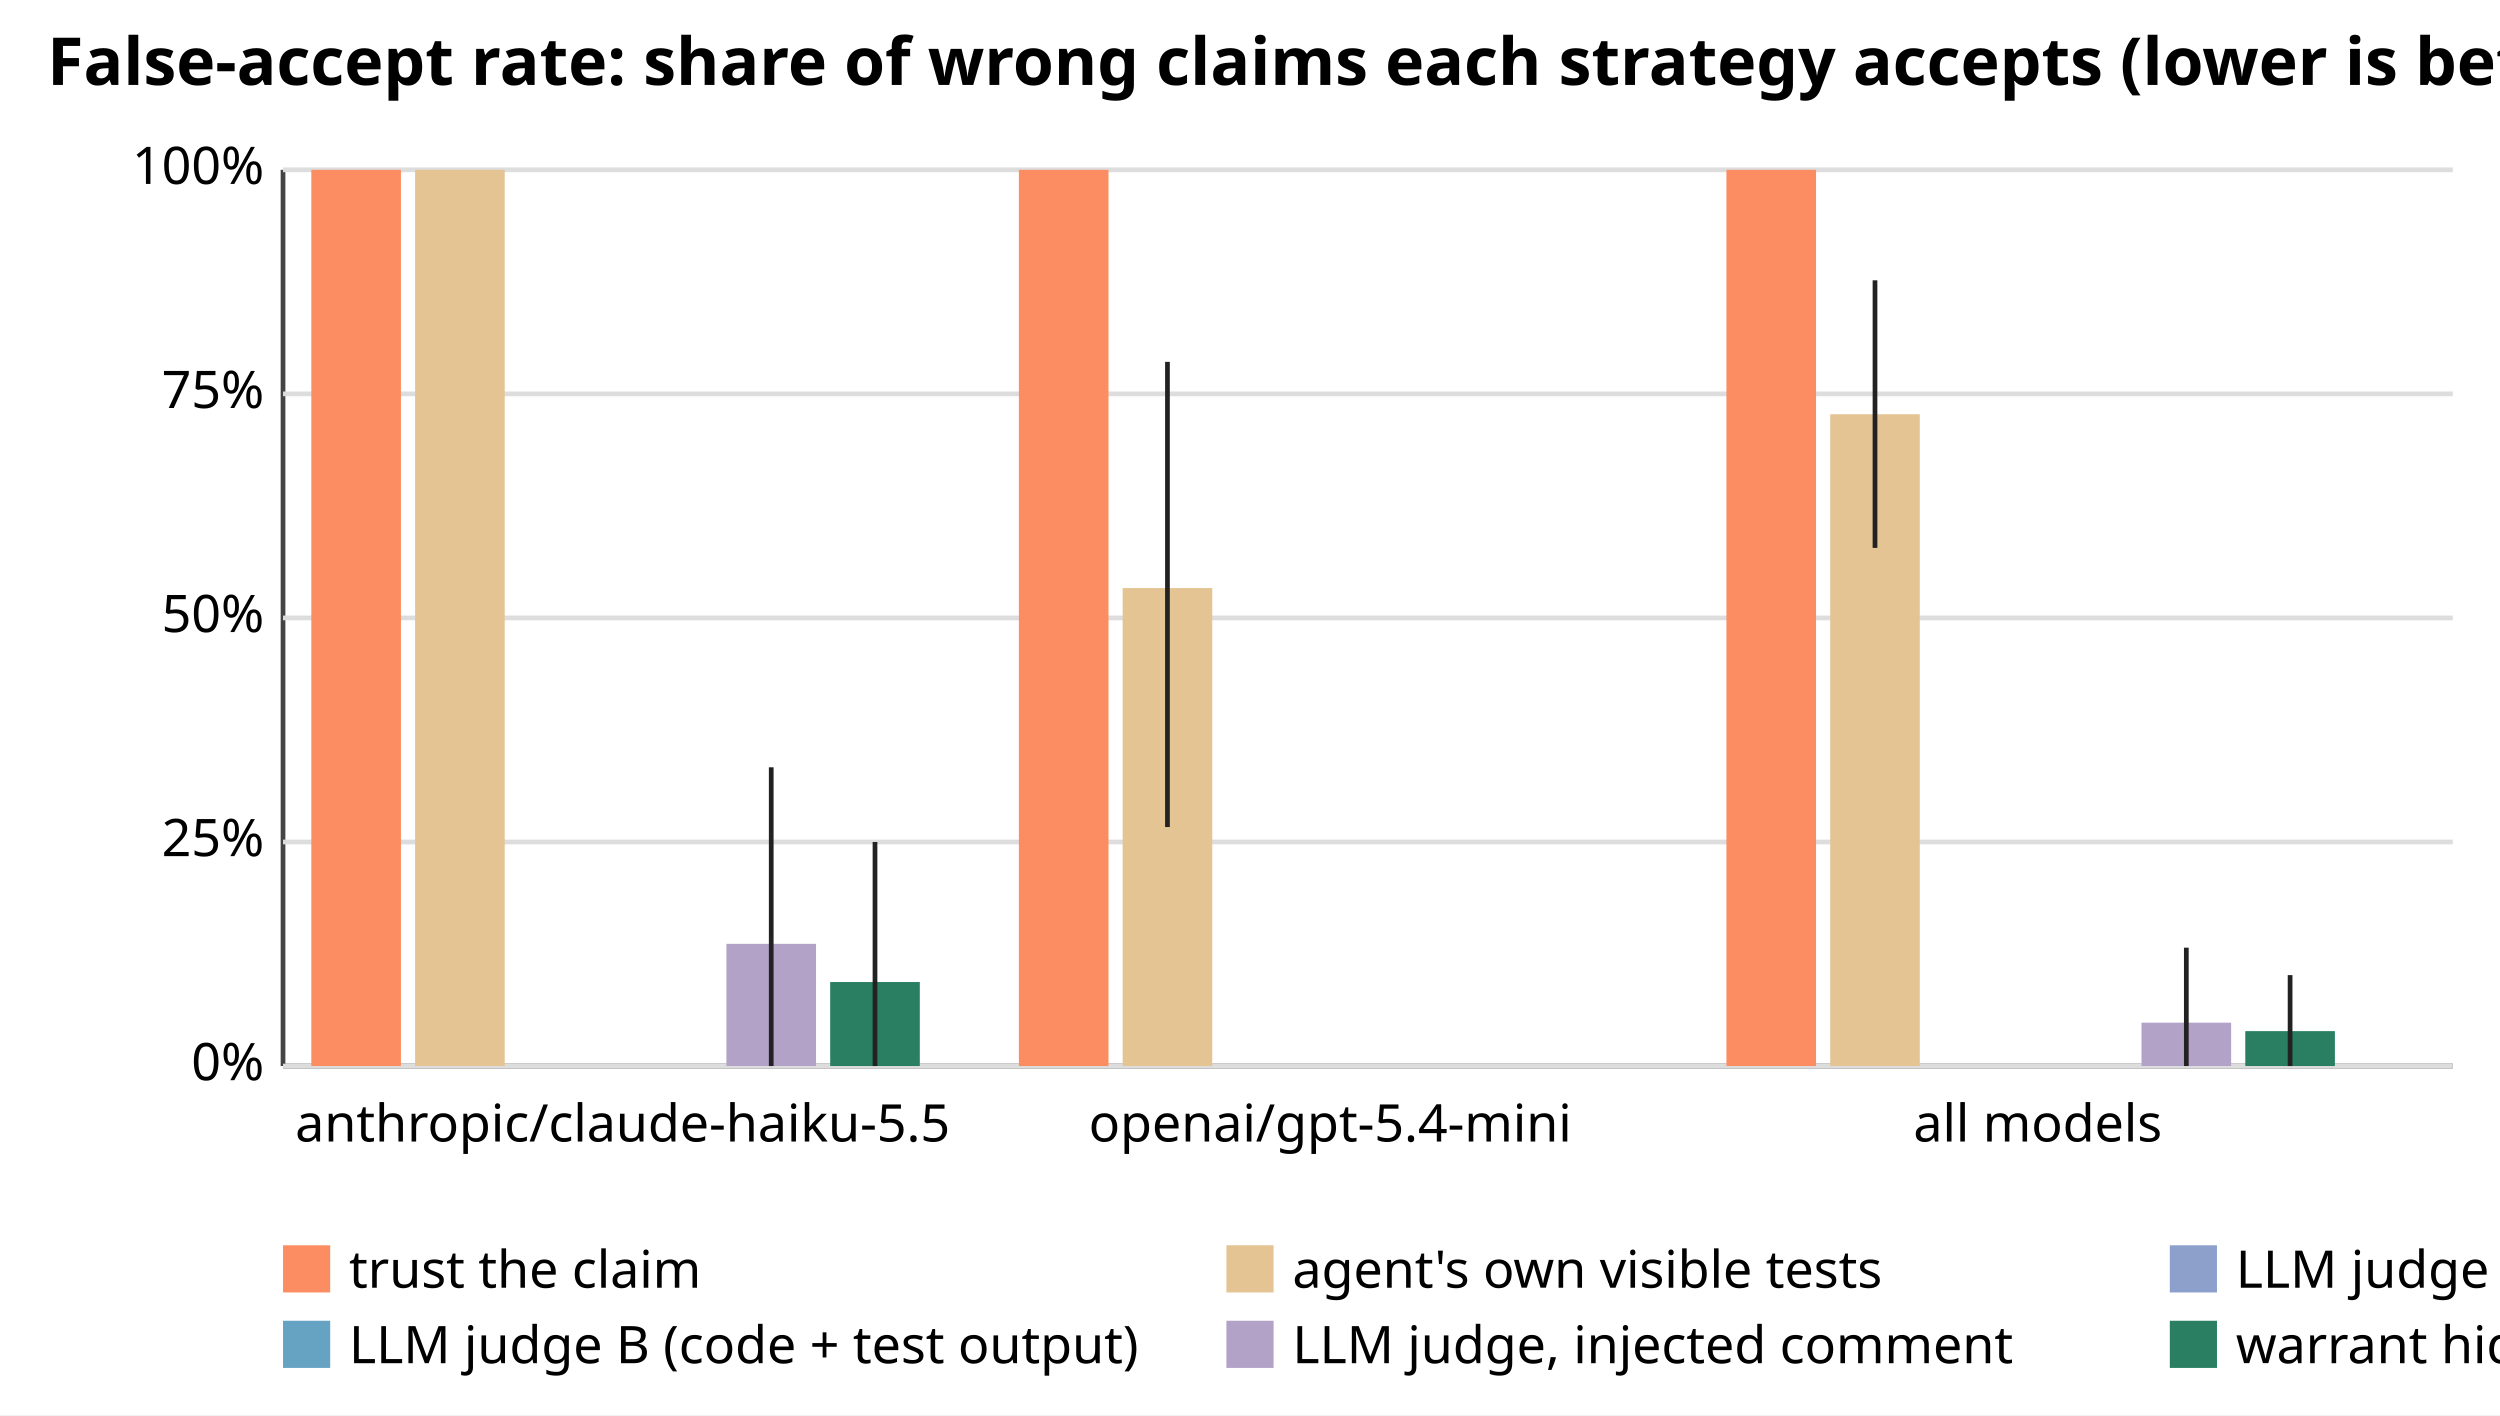
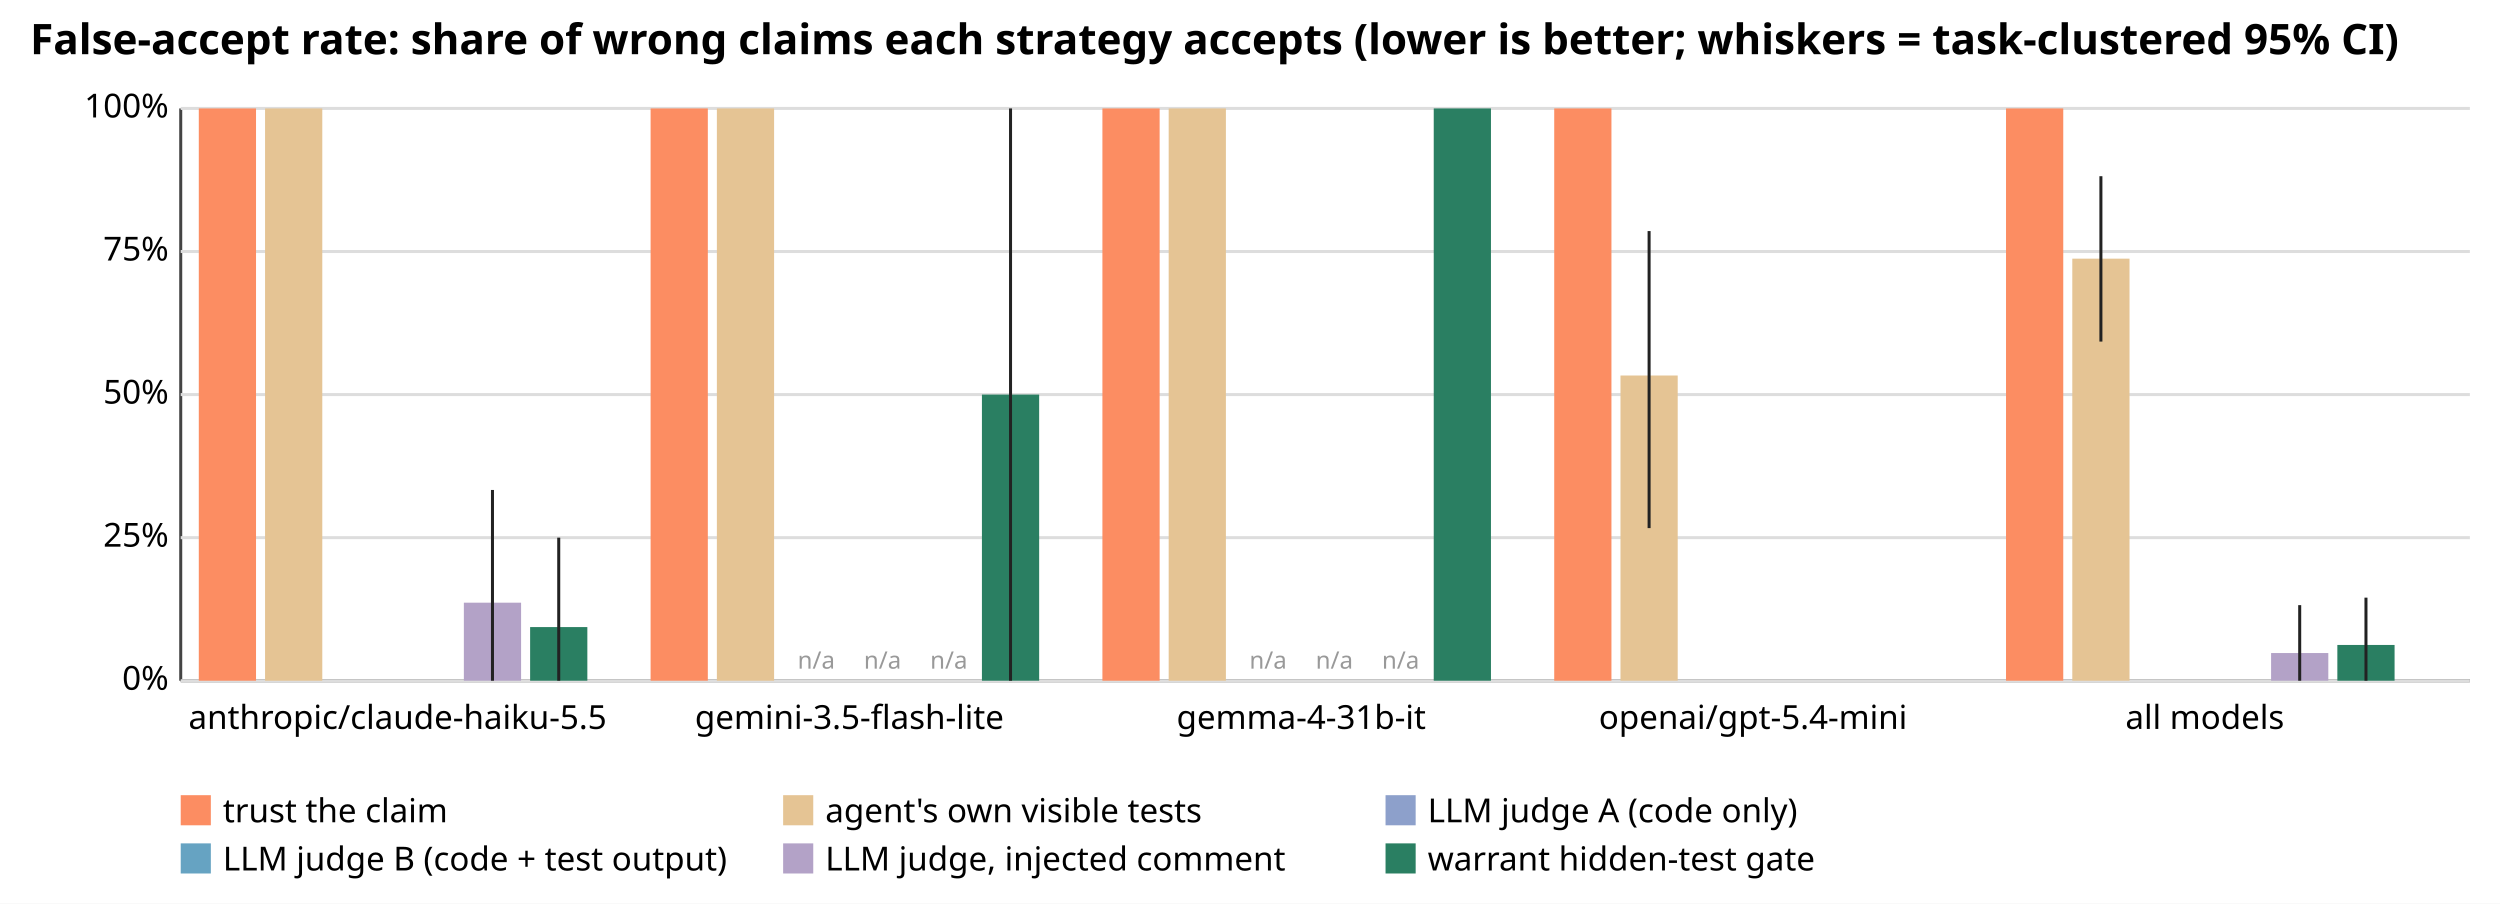
- <svg xmlns="http://www.w3.org/2000/svg" viewBox="0 0 530 300" font-family="sans-serif" font-size="11">
-   <rect width="530" height="300" fill="white" />
+ <svg xmlns="http://www.w3.org/2000/svg" viewBox="0 0 830 300" font-family="sans-serif" font-size="11">
+   <rect width="830" height="300" fill="white" />
  <text x="10" y="18" font-size="14" font-weight="bold">False-accept rate: share of wrong claims each strategy accepts (lower is better; whiskers = task-clustered 95% CI)</text>
-   <line x1="60" y1="226" x2="520" y2="226" stroke="#444" />
+   <line x1="60" y1="226" x2="820" y2="226" stroke="#444" />
  <line x1="60" y1="36" x2="60" y2="226" stroke="#444" />
  <text x="56" y="229" text-anchor="end">0%</text>
-   <line x1="60" y1="226" x2="520" y2="226" stroke="#ddd" />
+   <line x1="60" y1="226" x2="820" y2="226" stroke="#ddd" />
  <text x="56" y="181.5" text-anchor="end">25%</text>
-   <line x1="60" y1="178.5" x2="520" y2="178.5" stroke="#ddd" />
+   <line x1="60" y1="178.5" x2="820" y2="178.5" stroke="#ddd" />
  <text x="56" y="134" text-anchor="end">50%</text>
-   <line x1="60" y1="131" x2="520" y2="131" stroke="#ddd" />
+   <line x1="60" y1="131" x2="820" y2="131" stroke="#ddd" />
  <text x="56" y="86.5" text-anchor="end">75%</text>
-   <line x1="60" y1="83.5" x2="520" y2="83.5" stroke="#ddd" />
+   <line x1="60" y1="83.5" x2="820" y2="83.5" stroke="#ddd" />
  <text x="56" y="39" text-anchor="end">100%</text>
-   <line x1="60" y1="36" x2="520" y2="36" stroke="#ddd" />
+   <line x1="60" y1="36" x2="820" y2="36" stroke="#ddd" />
  <rect x="66" y="36" width="19" height="190" fill="#fc8d62" />
  <line x1="75.5" y1="36" x2="75.5" y2="36" stroke="#222" />
  <rect x="88" y="36" width="19" height="190" fill="#e5c494" />
  <line x1="97.5" y1="36" x2="97.5" y2="36" stroke="#222" />
  <rect x="110" y="226" width="19" height="0" fill="#8da0cb" />
  <line x1="119.5" y1="226" x2="119.5" y2="226" stroke="#222" />
  <rect x="132" y="226" width="19" height="0" fill="#66a3c2" />
  <line x1="141.5" y1="226" x2="141.5" y2="226" stroke="#222" />
  <rect x="154" y="200.091" width="19" height="25.909" fill="#b3a2c7" />
  <line x1="163.5" y1="226" x2="163.5" y2="162.667" stroke="#222" />
  <rect x="176" y="208.188" width="19" height="17.812" fill="#2a7f62" />
  <line x1="185.5" y1="226" x2="185.5" y2="178.5" stroke="#222" />
  <text x="132" y="242" text-anchor="middle">anthropic/claude-haiku-5.5</text>
  <rect x="216" y="36" width="19" height="190" fill="#fc8d62" />
  <line x1="225.5" y1="36" x2="225.5" y2="36" stroke="#222" />
-   <rect x="238" y="124.667" width="19" height="101.333" fill="#e5c494" />
-   <line x1="247.5" y1="175.333" x2="247.5" y2="76.714" stroke="#222" />
-   <rect x="260" y="226" width="19" height="0" fill="#8da0cb" />
-   <line x1="269.5" y1="226" x2="269.5" y2="226" stroke="#222" />
-   <rect x="282" y="226" width="19" height="0" fill="#66a3c2" />
-   <line x1="291.5" y1="226" x2="291.5" y2="226" stroke="#222" />
-   <rect x="304" y="226" width="19" height="0" fill="#b3a2c7" />
-   <line x1="313.5" y1="226" x2="313.5" y2="226" stroke="#222" />
-   <rect x="326" y="226" width="19" height="0" fill="#2a7f62" />
-   <line x1="335.5" y1="226" x2="335.5" y2="226" stroke="#222" />
-   <text x="282" y="242" text-anchor="middle">openai/gpt-5.4-mini</text>
+   <rect x="238" y="36" width="19" height="190" fill="#e5c494" />
+   <line x1="247.5" y1="36" x2="247.5" y2="36" stroke="#222" />
+   <text x="271" y="222" text-anchor="middle" font-size="8" fill="#999">n/a</text>
+   <text x="293" y="222" text-anchor="middle" font-size="8" fill="#999">n/a</text>
+   <text x="315" y="222" text-anchor="middle" font-size="8" fill="#999">n/a</text>
+   <rect x="326" y="131" width="19" height="95" fill="#2a7f62" />
+   <line x1="335.5" y1="226" x2="335.5" y2="36" stroke="#222" />
+   <text x="282" y="242" text-anchor="middle">gemini-3.5-flash-lite</text>
  <rect x="366" y="36" width="19" height="190" fill="#fc8d62" />
  <line x1="375.5" y1="36" x2="375.5" y2="36" stroke="#222" />
-   <rect x="388" y="87.818" width="19" height="138.182" fill="#e5c494" />
-   <line x1="397.5" y1="116.156" x2="397.5" y2="59.425" stroke="#222" />
-   <rect x="410" y="226" width="19" height="0" fill="#8da0cb" />
-   <line x1="419.5" y1="226" x2="419.5" y2="226" stroke="#222" />
-   <rect x="432" y="226" width="19" height="0" fill="#66a3c2" />
-   <line x1="441.5" y1="226" x2="441.5" y2="226" stroke="#222" />
-   <rect x="454" y="216.806" width="19" height="9.194" fill="#b3a2c7" />
-   <line x1="463.5" y1="226" x2="463.5" y2="200.906" stroke="#222" />
-   <rect x="476" y="218.597" width="19" height="7.403" fill="#2a7f62" />
-   <line x1="485.5" y1="226" x2="485.5" y2="206.725" stroke="#222" />
-   <text x="432" y="242" text-anchor="middle">all models</text>
+   <rect x="388" y="36" width="19" height="190" fill="#e5c494" />
+   <line x1="397.5" y1="36" x2="397.5" y2="36" stroke="#222" />
+   <text x="421" y="222" text-anchor="middle" font-size="8" fill="#999">n/a</text>
+   <text x="443" y="222" text-anchor="middle" font-size="8" fill="#999">n/a</text>
+   <text x="465" y="222" text-anchor="middle" font-size="8" fill="#999">n/a</text>
+   <rect x="476" y="36" width="19" height="190" fill="#2a7f62" />
+   <line x1="485.5" y1="36" x2="485.5" y2="36" stroke="#222" />
+   <text x="432" y="242" text-anchor="middle">gemma-4-31b-it</text>
+   <rect x="516" y="36" width="19" height="190" fill="#fc8d62" />
+   <line x1="525.5" y1="36" x2="525.5" y2="36" stroke="#222" />
+   <rect x="538" y="124.667" width="19" height="101.333" fill="#e5c494" />
+   <line x1="547.5" y1="175.333" x2="547.5" y2="76.714" stroke="#222" />
+   <rect x="560" y="226" width="19" height="0" fill="#8da0cb" />
+   <line x1="569.5" y1="226" x2="569.5" y2="226" stroke="#222" />
+   <rect x="582" y="226" width="19" height="0" fill="#66a3c2" />
+   <line x1="591.5" y1="226" x2="591.5" y2="226" stroke="#222" />
+   <rect x="604" y="226" width="19" height="0" fill="#b3a2c7" />
+   <line x1="613.5" y1="226" x2="613.5" y2="226" stroke="#222" />
+   <rect x="626" y="226" width="19" height="0" fill="#2a7f62" />
+   <line x1="635.5" y1="226" x2="635.5" y2="226" stroke="#222" />
+   <text x="582" y="242" text-anchor="middle">openai/gpt-5.4-mini</text>
+   <rect x="666" y="36" width="19" height="190" fill="#fc8d62" />
+   <line x1="675.5" y1="36" x2="675.5" y2="36" stroke="#222" />
+   <rect x="688" y="85.875" width="19" height="140.125" fill="#e5c494" />
+   <line x1="697.5" y1="113.407" x2="697.5" y2="58.5" stroke="#222" />
+   <rect x="710" y="226" width="19" height="0" fill="#8da0cb" />
+   <line x1="719.5" y1="226" x2="719.5" y2="226" stroke="#222" />
+   <rect x="732" y="226" width="19" height="0" fill="#66a3c2" />
+   <line x1="741.5" y1="226" x2="741.5" y2="226" stroke="#222" />
+   <rect x="754" y="216.806" width="19" height="9.194" fill="#b3a2c7" />
+   <line x1="763.5" y1="226" x2="763.5" y2="200.906" stroke="#222" />
+   <rect x="776" y="214.125" width="19" height="11.875" fill="#2a7f62" />
+   <line x1="785.5" y1="226" x2="785.5" y2="198.419" stroke="#222" />
+   <text x="732" y="242" text-anchor="middle">all models</text>
  <rect x="60" y="264" width="10" height="10" fill="#fc8d62" />
  <text x="74" y="273">trust the claim</text>
  <rect x="260" y="264" width="10" height="10" fill="#e5c494" />
  <text x="274" y="273">agent's own visible tests</text>
  <rect x="460" y="264" width="10" height="10" fill="#8da0cb" />
  <text x="474" y="273">LLM judge A (code only)</text>
  <rect x="60" y="280" width="10" height="10" fill="#66a3c2" />
  <text x="74" y="289">LLM judge B (code + test output)</text>
  <rect x="260" y="280" width="10" height="10" fill="#b3a2c7" />
  <text x="274" y="289">LLM judge, injected comment</text>
  <rect x="460" y="280" width="10" height="10" fill="#2a7f62" />
  <text x="474" y="289">warrant hidden-test gate</text>
</svg>
